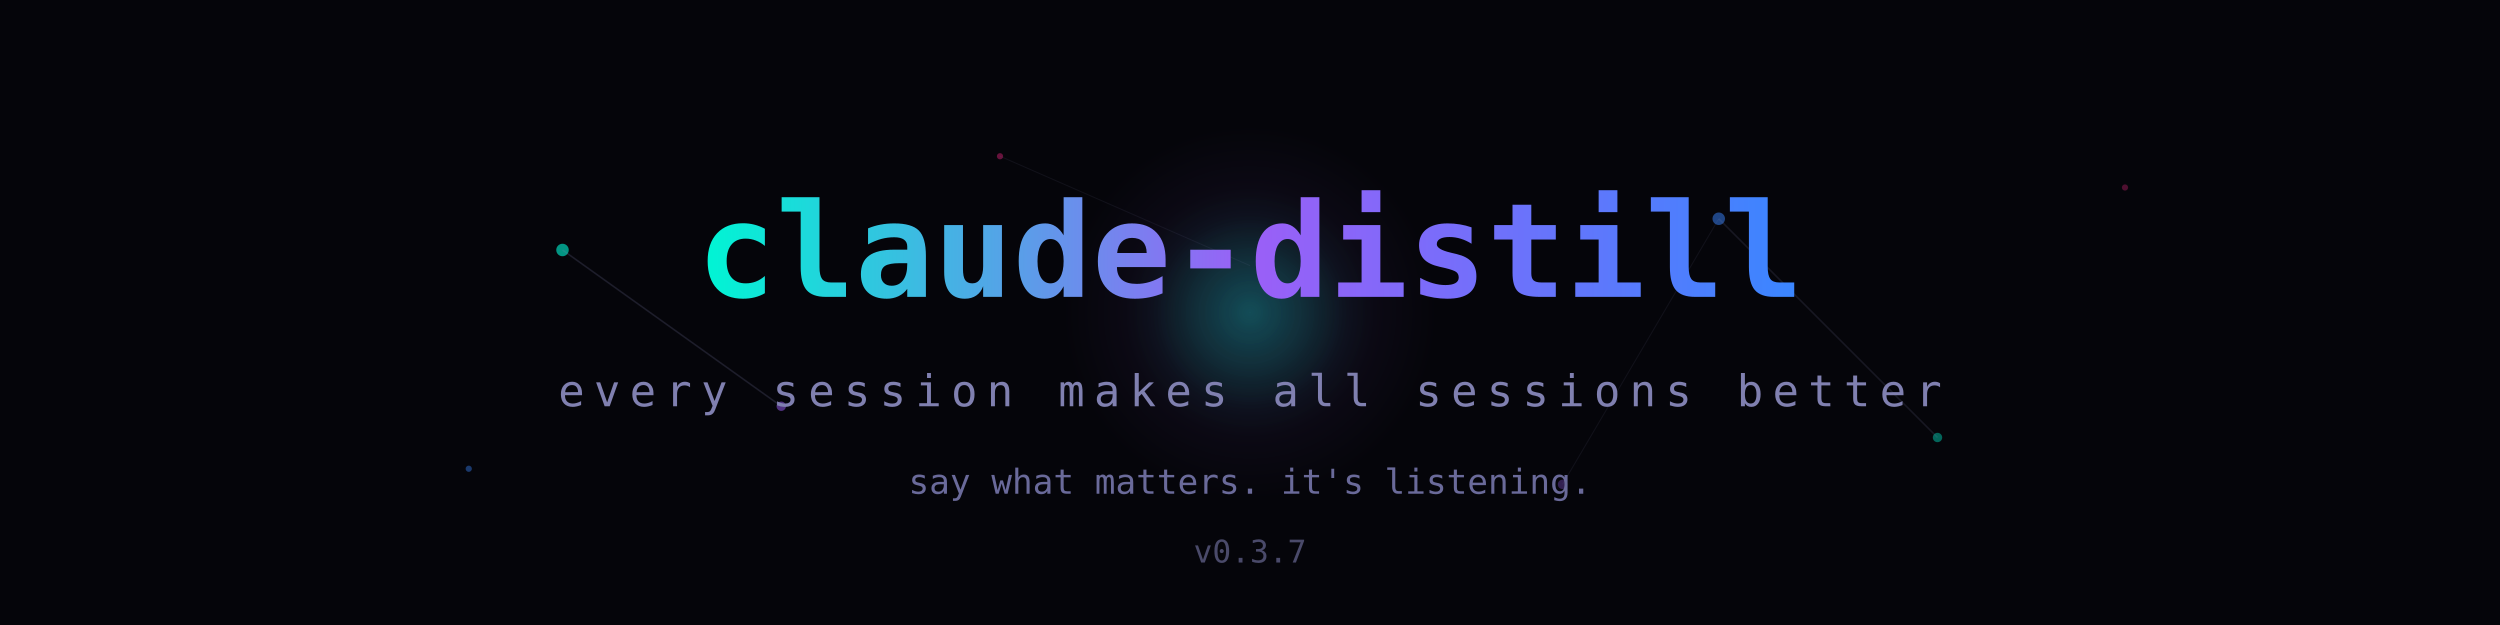
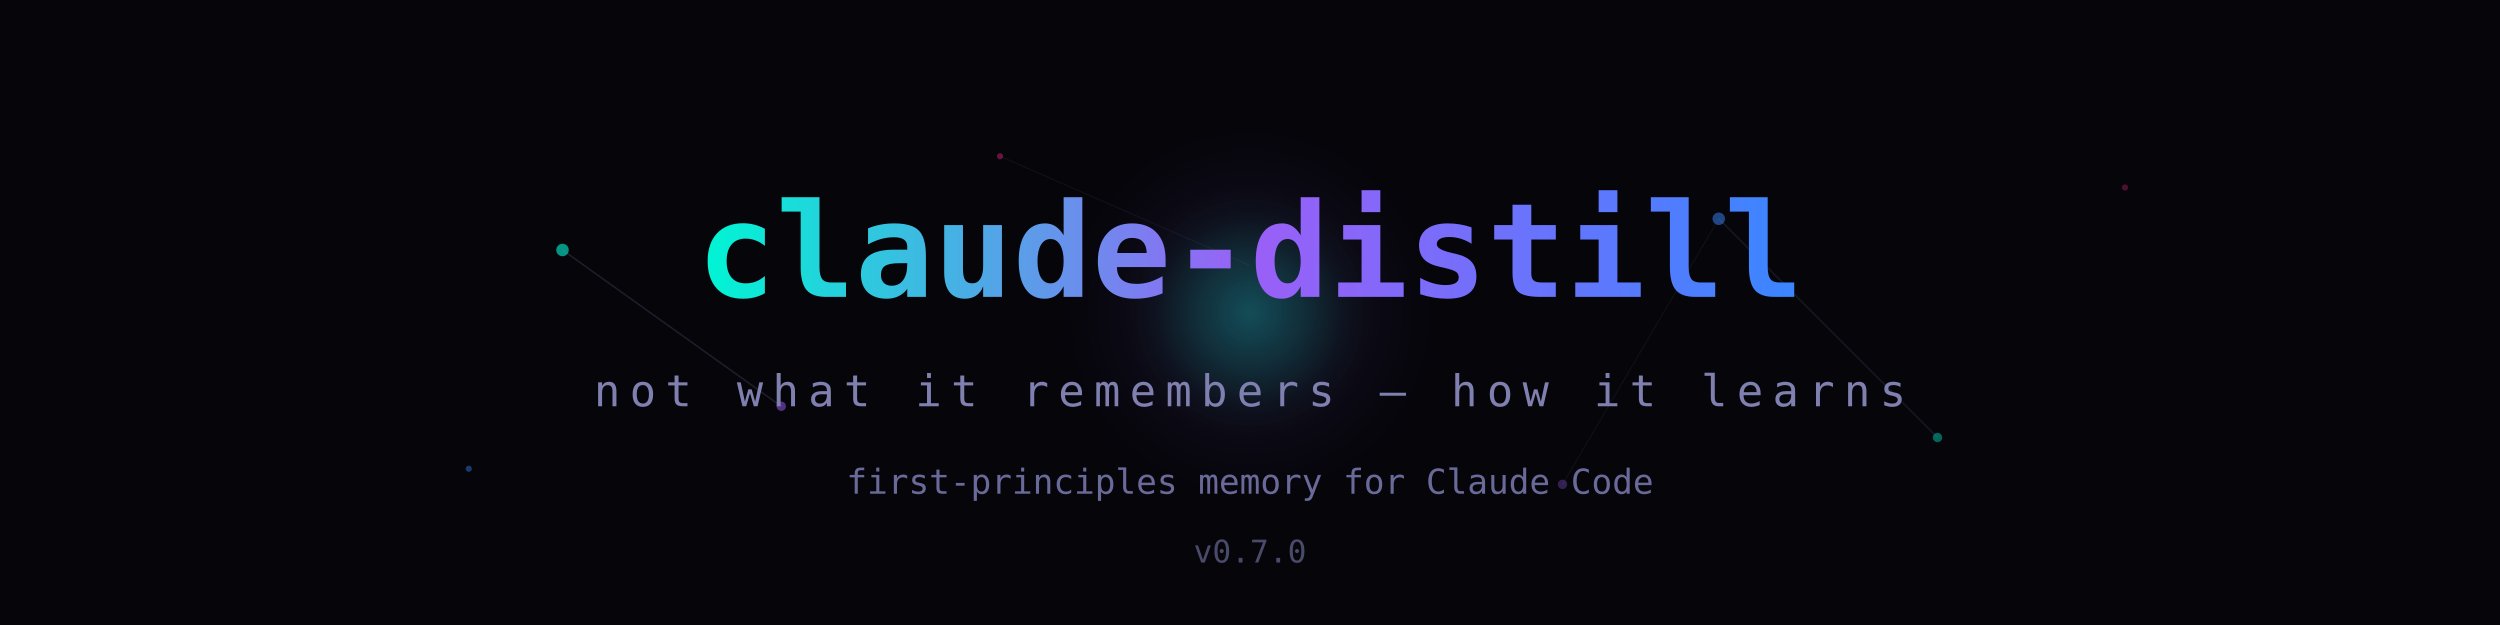
<svg xmlns="http://www.w3.org/2000/svg" viewBox="0 0 800 200" width="800" height="200">
  <defs>
    <linearGradient id="grad1" x1="0%" y1="0%" x2="100%" y2="0%">
      <stop offset="0%" style="stop-color:#00f5d4;stop-opacity:1">
        <animate attributeName="stop-color" values="#00f5d4;#3a86ff;#9b5ff7;#00f5d4" dur="6s" repeatCount="indefinite" />
      </stop>
      <stop offset="50%" style="stop-color:#9b5ff7;stop-opacity:1">
        <animate attributeName="stop-color" values="#9b5ff7;#00f5d4;#3a86ff;#9b5ff7" dur="6s" repeatCount="indefinite" />
      </stop>
      <stop offset="100%" style="stop-color:#3a86ff;stop-opacity:1">
        <animate attributeName="stop-color" values="#3a86ff;#9b5ff7;#00f5d4;#3a86ff" dur="6s" repeatCount="indefinite" />
      </stop>
    </linearGradient>
    <linearGradient id="grad2" x1="0%" y1="0%" x2="100%" y2="0%">
      <stop offset="0%" style="stop-color:#8080b0;stop-opacity:0.6" />
      <stop offset="100%" style="stop-color:#8080b0;stop-opacity:0.3" />
    </linearGradient>
    <radialGradient id="pulse1">
      <stop offset="0%" style="stop-color:#00f5d4;stop-opacity:0.15" />
      <stop offset="100%" style="stop-color:#00f5d4;stop-opacity:0" />
    </radialGradient>
    <radialGradient id="pulse2">
      <stop offset="0%" style="stop-color:#9b5ff7;stop-opacity:0.12" />
      <stop offset="100%" style="stop-color:#9b5ff7;stop-opacity:0" />
    </radialGradient>
  </defs>
  <rect width="800" height="200" fill="#05050a" />
  <circle cx="400" cy="100" r="40" fill="url(#pulse1)">
    <animate attributeName="r" values="40;120;40" dur="4s" repeatCount="indefinite" />
    <animate attributeName="opacity" values="0.8;0;0.8" dur="4s" repeatCount="indefinite" />
  </circle>
  <circle cx="400" cy="100" r="60" fill="url(#pulse2)">
    <animate attributeName="r" values="60;150;60" dur="5s" repeatCount="indefinite" />
    <animate attributeName="opacity" values="0.6;0;0.6" dur="5s" repeatCount="indefinite" />
  </circle>
  <circle cx="400" cy="100" r="30" fill="url(#pulse1)">
    <animate attributeName="r" values="30;100;30" dur="3s" repeatCount="indefinite" />
    <animate attributeName="opacity" values="0.5;0;0.5" dur="3s" repeatCount="indefinite" />
  </circle>
  <circle cx="180" cy="80" r="2" fill="#00f5d4" opacity="0.6">
    <animate attributeName="cy" values="80;70;80" dur="3s" repeatCount="indefinite" />
    <animate attributeName="opacity" values="0.6;1;0.6" dur="3s" repeatCount="indefinite" />
  </circle>
  <circle cx="250" cy="130" r="1.5" fill="#9b5ff7" opacity="0.5">
    <animate attributeName="cy" values="130;120;130" dur="4s" repeatCount="indefinite" />
    <animate attributeName="opacity" values="0.5;0.9;0.5" dur="4s" repeatCount="indefinite" />
  </circle>
  <circle cx="550" cy="70" r="2" fill="#3a86ff" opacity="0.5">
    <animate attributeName="cy" values="70;60;70" dur="3.5s" repeatCount="indefinite" />
    <animate attributeName="opacity" values="0.5;1;0.5" dur="3.5s" repeatCount="indefinite" />
  </circle>
  <circle cx="620" cy="140" r="1.5" fill="#00f5d4" opacity="0.4">
    <animate attributeName="cy" values="140;130;140" dur="4.5s" repeatCount="indefinite" />
    <animate attributeName="opacity" values="0.4;0.8;0.4" dur="4.5s" repeatCount="indefinite" />
  </circle>
  <circle cx="320" cy="50" r="1" fill="#f72585" opacity="0.4">
    <animate attributeName="cy" values="50;42;50" dur="2.8s" repeatCount="indefinite" />
  </circle>
  <circle cx="500" cy="155" r="1.5" fill="#9b5ff7" opacity="0.3">
    <animate attributeName="cy" values="155;145;155" dur="3.2s" repeatCount="indefinite" />
    <animate attributeName="opacity" values="0.3;0.7;0.3" dur="3.2s" repeatCount="indefinite" />
  </circle>
  <circle cx="150" cy="150" r="1" fill="#3a86ff" opacity="0.4">
    <animate attributeName="cx" values="150;155;150" dur="5s" repeatCount="indefinite" />
  </circle>
  <circle cx="680" cy="60" r="1" fill="#f72585" opacity="0.3">
    <animate attributeName="cx" values="680;675;680" dur="4s" repeatCount="indefinite" />
  </circle>
  <line x1="180" y1="80" x2="250" y2="130" stroke="#8080b0" stroke-width="0.5" opacity="0.2">
    <animate attributeName="opacity" values="0.2;0.5;0.2" dur="3s" repeatCount="indefinite" />
  </line>
  <line x1="550" y1="70" x2="620" y2="140" stroke="#8080b0" stroke-width="0.5" opacity="0.15">
    <animate attributeName="opacity" values="0.15;0.4;0.15" dur="4s" repeatCount="indefinite" />
  </line>
  <line x1="320" y1="50" x2="400" y2="85" stroke="#8080b0" stroke-width="0.3" opacity="0.1">
    <animate attributeName="opacity" values="0.1;0.3;0.1" dur="3.5s" repeatCount="indefinite" />
  </line>
  <line x1="500" y1="155" x2="550" y2="70" stroke="#8080b0" stroke-width="0.3" opacity="0.1">
    <animate attributeName="opacity" values="0.1;0.25;0.1" dur="5s" repeatCount="indefinite" />
  </line>
  <text x="400" y="95" font-family="monospace" font-size="42" font-weight="bold" fill="url(#grad1)" text-anchor="middle">claude-distill</text>
-   <text x="400" y="130" font-family="monospace" font-size="14" fill="#8080b0" text-anchor="middle" letter-spacing="3">every session makes all sessions better</text>
-   <text x="400" y="158" font-family="monospace" font-size="11" fill="#6a6a9a" text-anchor="middle">say what matters. it's listening.</text>
-   <text x="400" y="180" font-family="monospace" font-size="10" fill="#4a4a6a" text-anchor="middle">v0.3.7</text>
+   <text x="400" y="130" font-family="monospace" font-size="14" fill="#8080b0" text-anchor="middle" letter-spacing="3">not what it remembers — how it learns</text>
+   <text x="400" y="158" font-family="monospace" font-size="11" fill="#6a6a9a" text-anchor="middle">first-principles memory for Claude Code</text>
+   <text x="400" y="180" font-family="monospace" font-size="10" fill="#4a4a6a" text-anchor="middle">v0.7.0</text>
</svg>
